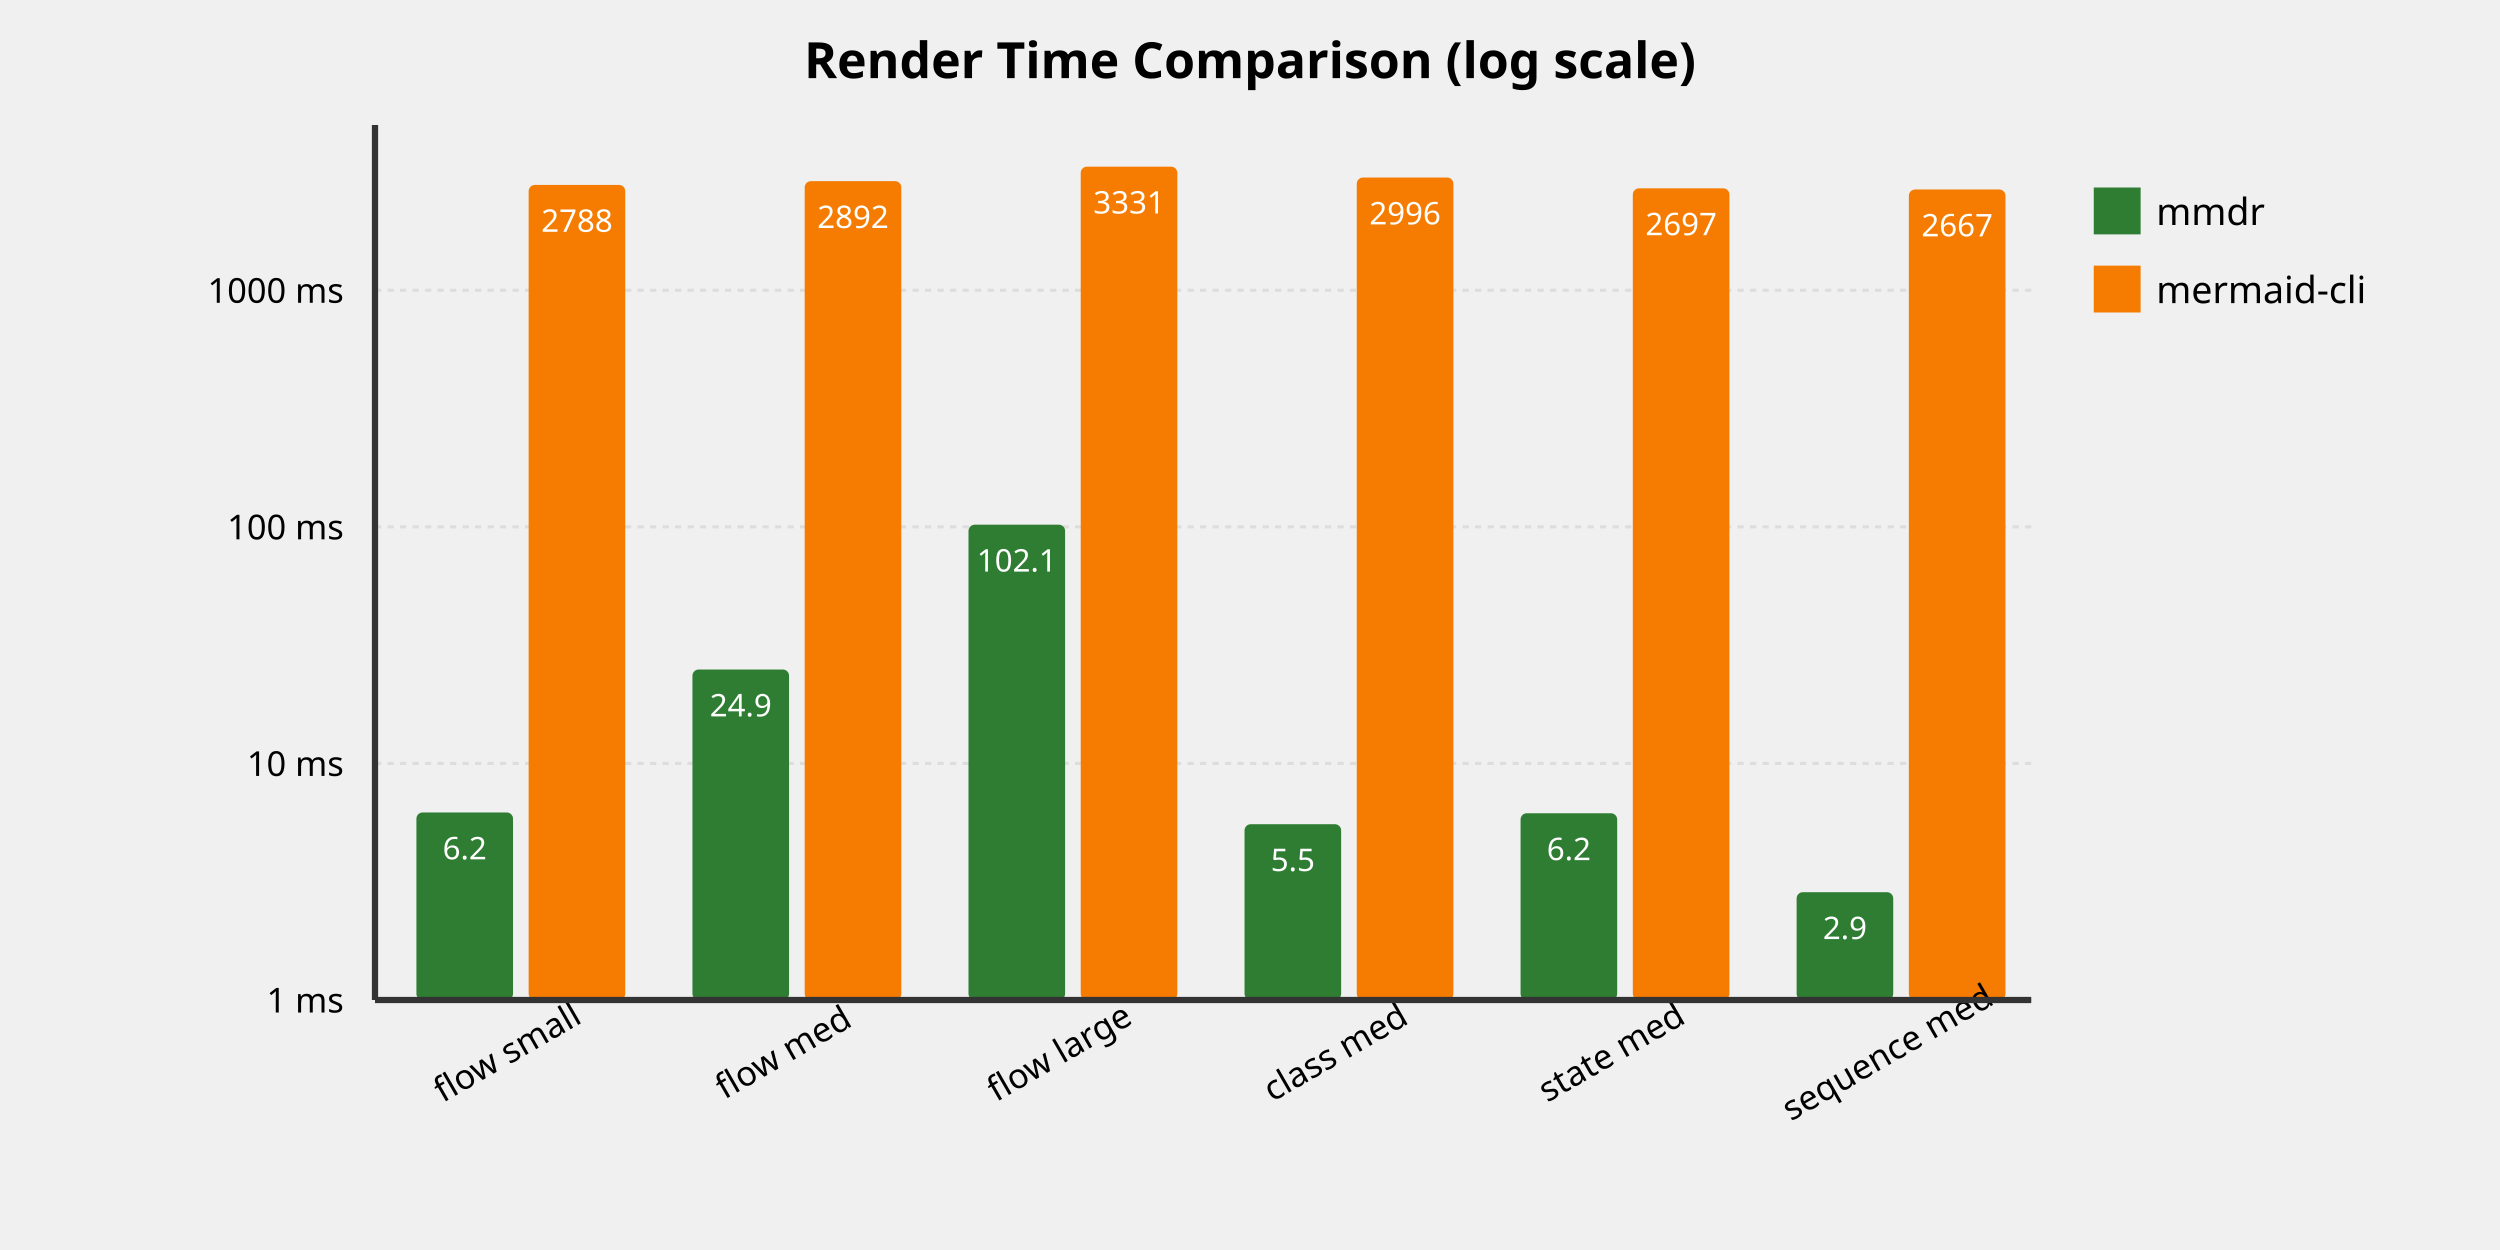
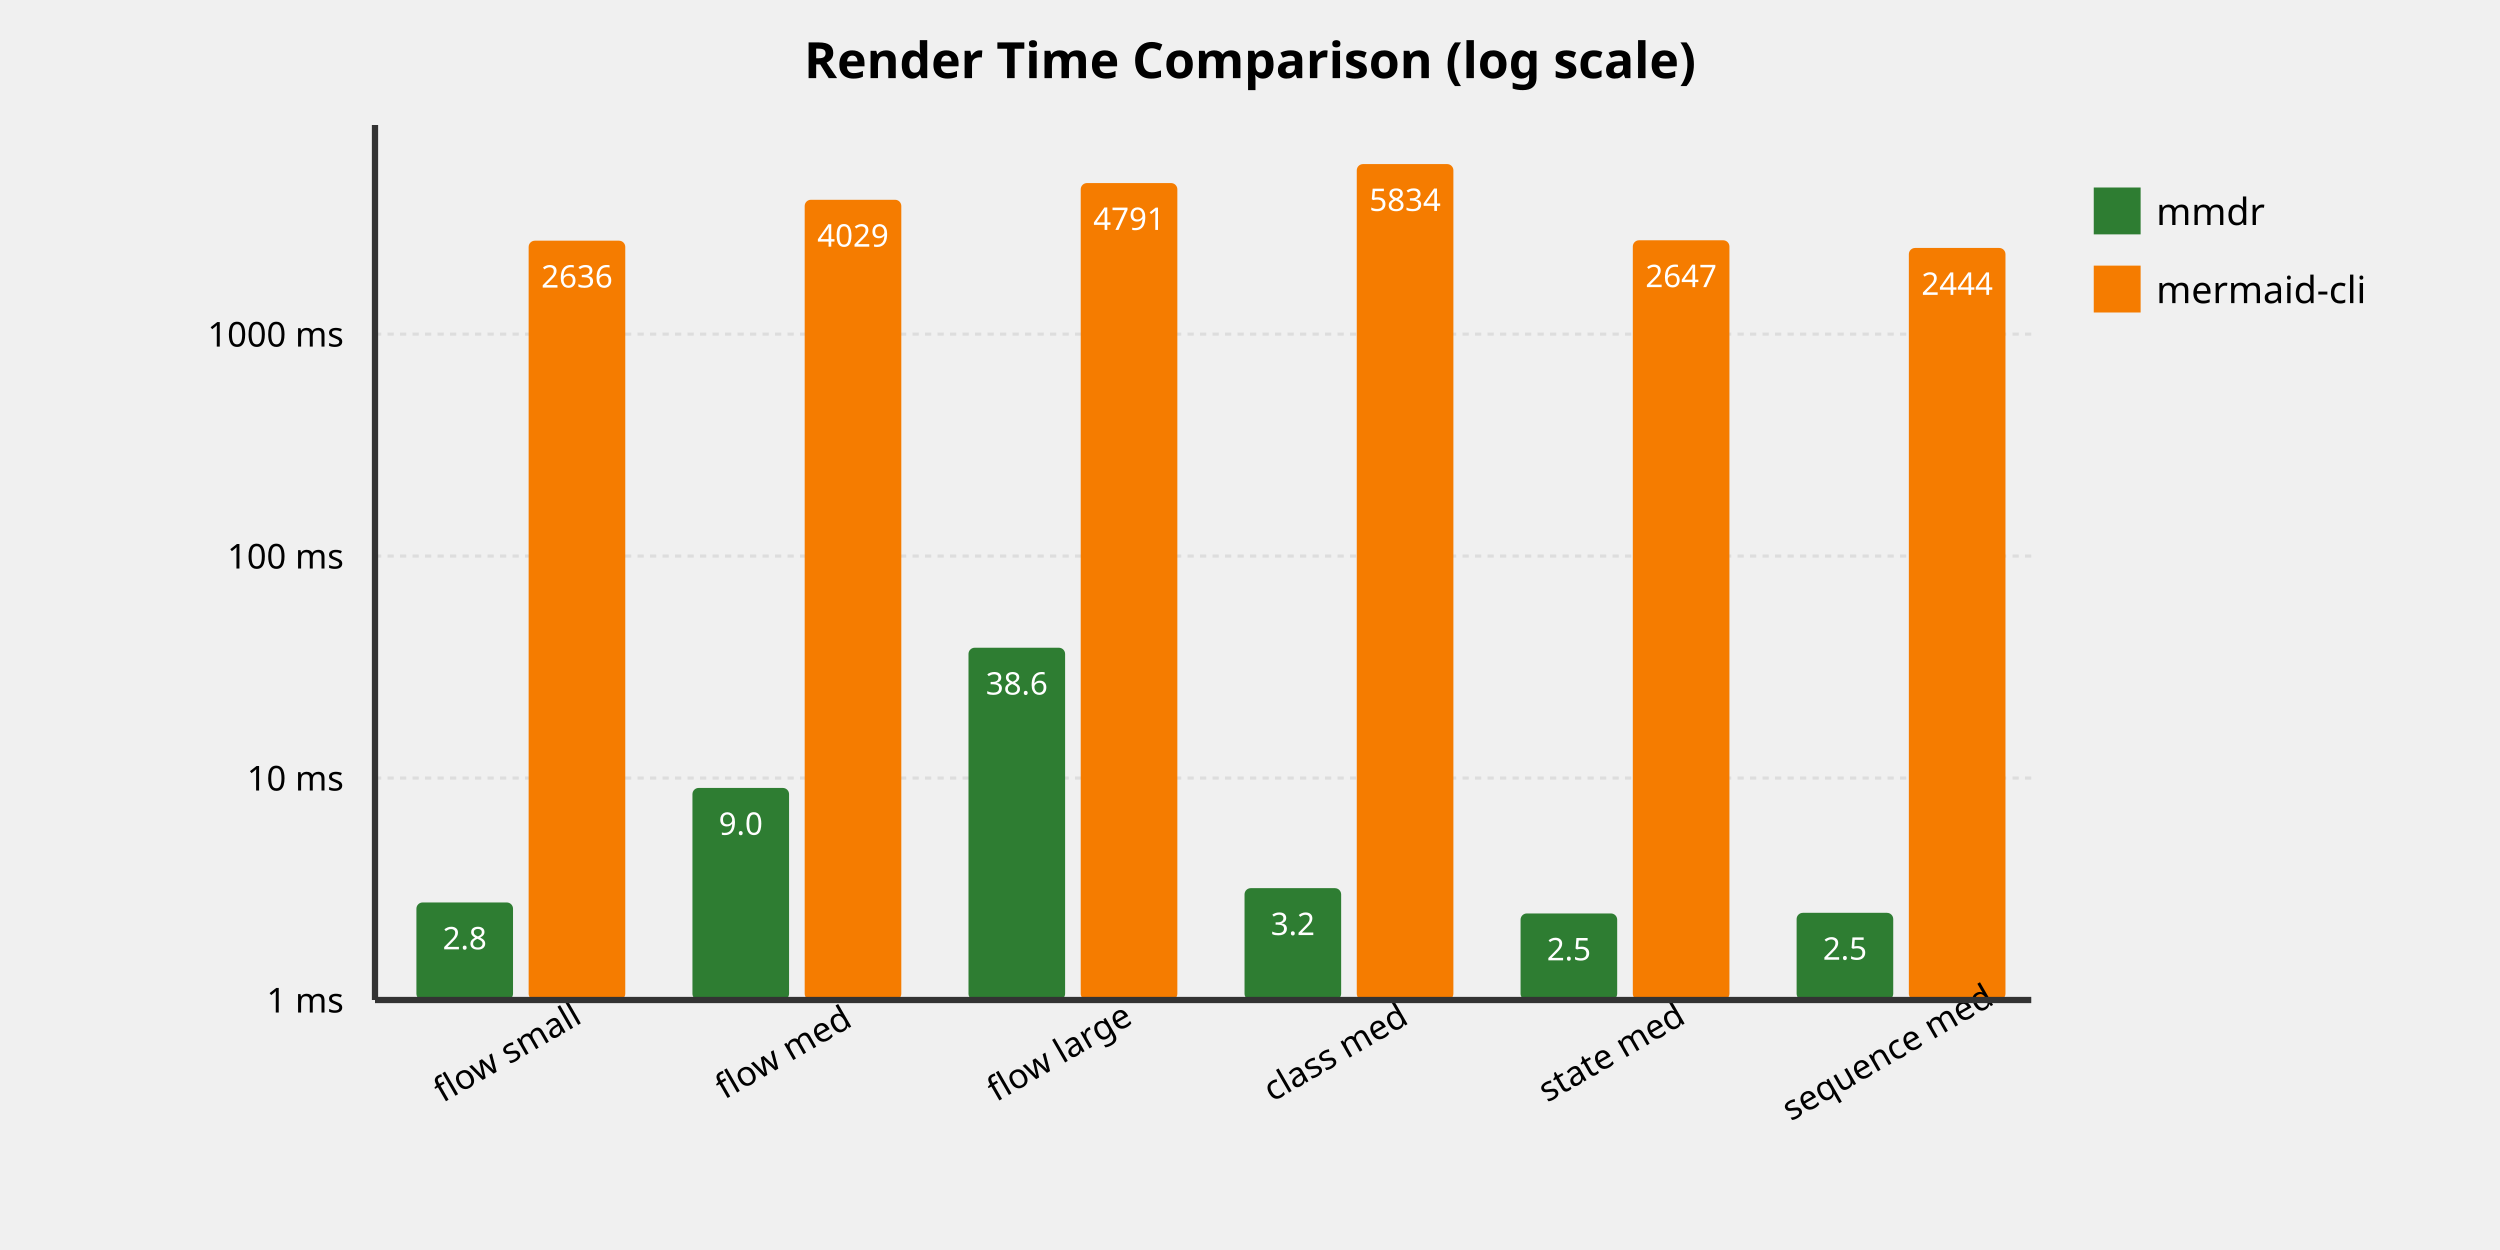
<svg xmlns="http://www.w3.org/2000/svg" viewBox="0 0 800 400">
  <style>
  .title { font: bold 16px sans-serif; }
  .axis-label { font: 12px sans-serif; }
  .tick-label { font: 11px sans-serif; }
  .legend { font: 12px sans-serif; }
  .bar-mmdr { fill: #2e7d32; }
  .bar-cli { fill: #f57c00; }
  .bar-label { font: 10px sans-serif; fill: white; }
</style>
  <text x="400.0" y="25" text-anchor="middle" class="title">Render Time Comparison (log scale)</text>
  <line x1="120" y1="320.0" x2="650" y2="320.0" stroke="#ddd" stroke-dasharray="2,2" />
  <text x="110" y="324.0" text-anchor="end" class="tick-label">1 ms</text>
-   <line x1="120" y1="244.296" x2="650" y2="244.296" stroke="#ddd" stroke-dasharray="2,2" />
-   <text x="110" y="248.296" text-anchor="end" class="tick-label">10 ms</text>
-   <line x1="120" y1="168.591" x2="650" y2="168.591" stroke="#ddd" stroke-dasharray="2,2" />
-   <text x="110" y="172.591" text-anchor="end" class="tick-label">100 ms</text>
-   <line x1="120" y1="92.887" x2="650" y2="92.887" stroke="#ddd" stroke-dasharray="2,2" />
-   <text x="110" y="96.887" text-anchor="end" class="tick-label">1000 ms</text>
-   <rect x="133.25" y="259.989" width="30.917" height="60.011" class="bar-mmdr" rx="2" />
-   <text x="148.708" y="274.989" text-anchor="middle" class="bar-label">6.2</text>
-   <rect x="169.167" y="59.179" width="30.917" height="260.821" class="bar-cli" rx="2" />
-   <text x="184.625" y="74.179" text-anchor="middle" class="bar-label">2788</text>
+   <line x1="120" y1="248.972" x2="650" y2="248.972" stroke="#ddd" stroke-dasharray="2,2" />
+   <text x="110" y="252.972" text-anchor="end" class="tick-label">10 ms</text>
+   <line x1="120" y1="177.943" x2="650" y2="177.943" stroke="#ddd" stroke-dasharray="2,2" />
+   <text x="110" y="181.943" text-anchor="end" class="tick-label">100 ms</text>
+   <line x1="120" y1="106.915" x2="650" y2="106.915" stroke="#ddd" stroke-dasharray="2,2" />
+   <text x="110" y="110.915" text-anchor="end" class="tick-label">1000 ms</text>
+   <rect x="133.25" y="288.787" width="30.917" height="31.213" class="bar-mmdr" rx="2" />
+   <text x="148.708" y="303.787" text-anchor="middle" class="bar-label">2.8</text>
+   <rect x="169.167" y="77.021" width="30.917" height="242.979" class="bar-cli" rx="2" />
+   <text x="184.625" y="92.021" text-anchor="middle" class="bar-label">2636</text>
  <text x="164.167" y="340" text-anchor="middle" class="tick-label" transform="rotate(-30 164.1667 340)">flow small</text>
-   <rect x="221.583" y="214.24" width="30.917" height="105.76" class="bar-mmdr" rx="2" />
-   <text x="237.042" y="229.24" text-anchor="middle" class="bar-label">24.9</text>
-   <rect x="257.5" y="57.967" width="30.917" height="262.033" class="bar-cli" rx="2" />
-   <text x="272.958" y="72.967" text-anchor="middle" class="bar-label">2892</text>
+   <rect x="221.583" y="252.14" width="30.917" height="67.86" class="bar-mmdr" rx="2" />
+   <text x="237.042" y="267.14" text-anchor="middle" class="bar-label">9.0</text>
+   <rect x="257.5" y="63.928" width="30.917" height="256.072" class="bar-cli" rx="2" />
+   <text x="272.958" y="78.928" text-anchor="middle" class="bar-label">4029</text>
  <text x="252.5" y="340" text-anchor="middle" class="tick-label" transform="rotate(-30 252.5 340)">flow med</text>
-   <rect x="309.917" y="167.902" width="30.917" height="152.098" class="bar-mmdr" rx="2" />
-   <text x="325.375" y="182.902" text-anchor="middle" class="bar-label">102.1</text>
-   <rect x="345.833" y="53.331" width="30.917" height="266.669" class="bar-cli" rx="2" />
-   <text x="361.292" y="68.331" text-anchor="middle" class="bar-label">3331</text>
+   <rect x="309.917" y="207.273" width="30.917" height="112.727" class="bar-mmdr" rx="2" />
+   <text x="325.375" y="222.273" text-anchor="middle" class="bar-label">38.6</text>
+   <rect x="345.833" y="58.583" width="30.917" height="261.417" class="bar-cli" rx="2" />
+   <text x="361.292" y="73.583" text-anchor="middle" class="bar-label">4791</text>
  <text x="340.833" y="340" text-anchor="middle" class="tick-label" transform="rotate(-30 340.8333 340)">flow large</text>
-   <rect x="398.25" y="263.745" width="30.917" height="56.255" class="bar-mmdr" rx="2" />
-   <text x="413.708" y="278.745" text-anchor="middle" class="bar-label">5.5</text>
-   <rect x="434.167" y="56.811" width="30.917" height="263.189" class="bar-cli" rx="2" />
-   <text x="449.625" y="71.811" text-anchor="middle" class="bar-label">2996</text>
+   <rect x="398.25" y="284.209" width="30.917" height="35.791" class="bar-mmdr" rx="2" />
+   <text x="413.708" y="299.209" text-anchor="middle" class="bar-label">3.2</text>
+   <rect x="434.167" y="52.507" width="30.917" height="267.493" class="bar-cli" rx="2" />
+   <text x="449.625" y="67.507" text-anchor="middle" class="bar-label">5834</text>
  <text x="429.167" y="340" text-anchor="middle" class="tick-label" transform="rotate(-30 429.1667 340)">class med</text>
-   <rect x="486.583" y="260.241" width="30.917" height="59.759" class="bar-mmdr" rx="2" />
-   <text x="502.042" y="275.241" text-anchor="middle" class="bar-label">6.2</text>
-   <rect x="522.5" y="60.265" width="30.917" height="259.735" class="bar-cli" rx="2" />
-   <text x="537.958" y="75.265" text-anchor="middle" class="bar-label">2697</text>
+   <rect x="486.583" y="292.305" width="30.917" height="27.695" class="bar-mmdr" rx="2" />
+   <text x="502.042" y="307.305" text-anchor="middle" class="bar-label">2.5</text>
+   <rect x="522.5" y="76.89" width="30.917" height="243.11" class="bar-cli" rx="2" />
+   <text x="537.958" y="91.89" text-anchor="middle" class="bar-label">2647</text>
  <text x="517.5" y="340" text-anchor="middle" class="tick-label" transform="rotate(-30 517.5 340)">state med</text>
-   <rect x="574.917" y="285.501" width="30.917" height="34.499" class="bar-mmdr" rx="2" />
-   <text x="590.375" y="300.501" text-anchor="middle" class="bar-label">2.9</text>
-   <rect x="610.833" y="60.638" width="30.917" height="259.362" class="bar-cli" rx="2" />
-   <text x="626.292" y="75.638" text-anchor="middle" class="bar-label">2667</text>
+   <rect x="574.917" y="292.106" width="30.917" height="27.894" class="bar-mmdr" rx="2" />
+   <text x="590.375" y="307.106" text-anchor="middle" class="bar-label">2.5</text>
+   <rect x="610.833" y="79.347" width="30.917" height="240.653" class="bar-cli" rx="2" />
+   <text x="626.292" y="94.347" text-anchor="middle" class="bar-label">2444</text>
  <text x="605.833" y="340" text-anchor="middle" class="tick-label" transform="rotate(-30 605.8333 340)">sequence med</text>
  <rect x="670" y="60" width="15" height="15" class="bar-mmdr" />
  <text x="690" y="72" class="legend">mmdr</text>
  <rect x="670" y="85" width="15" height="15" class="bar-cli" />
  <text x="690" y="97" class="legend">mermaid-cli</text>
  <line x1="120" y1="40" x2="120" y2="320" stroke="#333" stroke-width="2" />
  <line x1="120" y1="320" x2="650" y2="320" stroke="#333" stroke-width="2" />
</svg>
